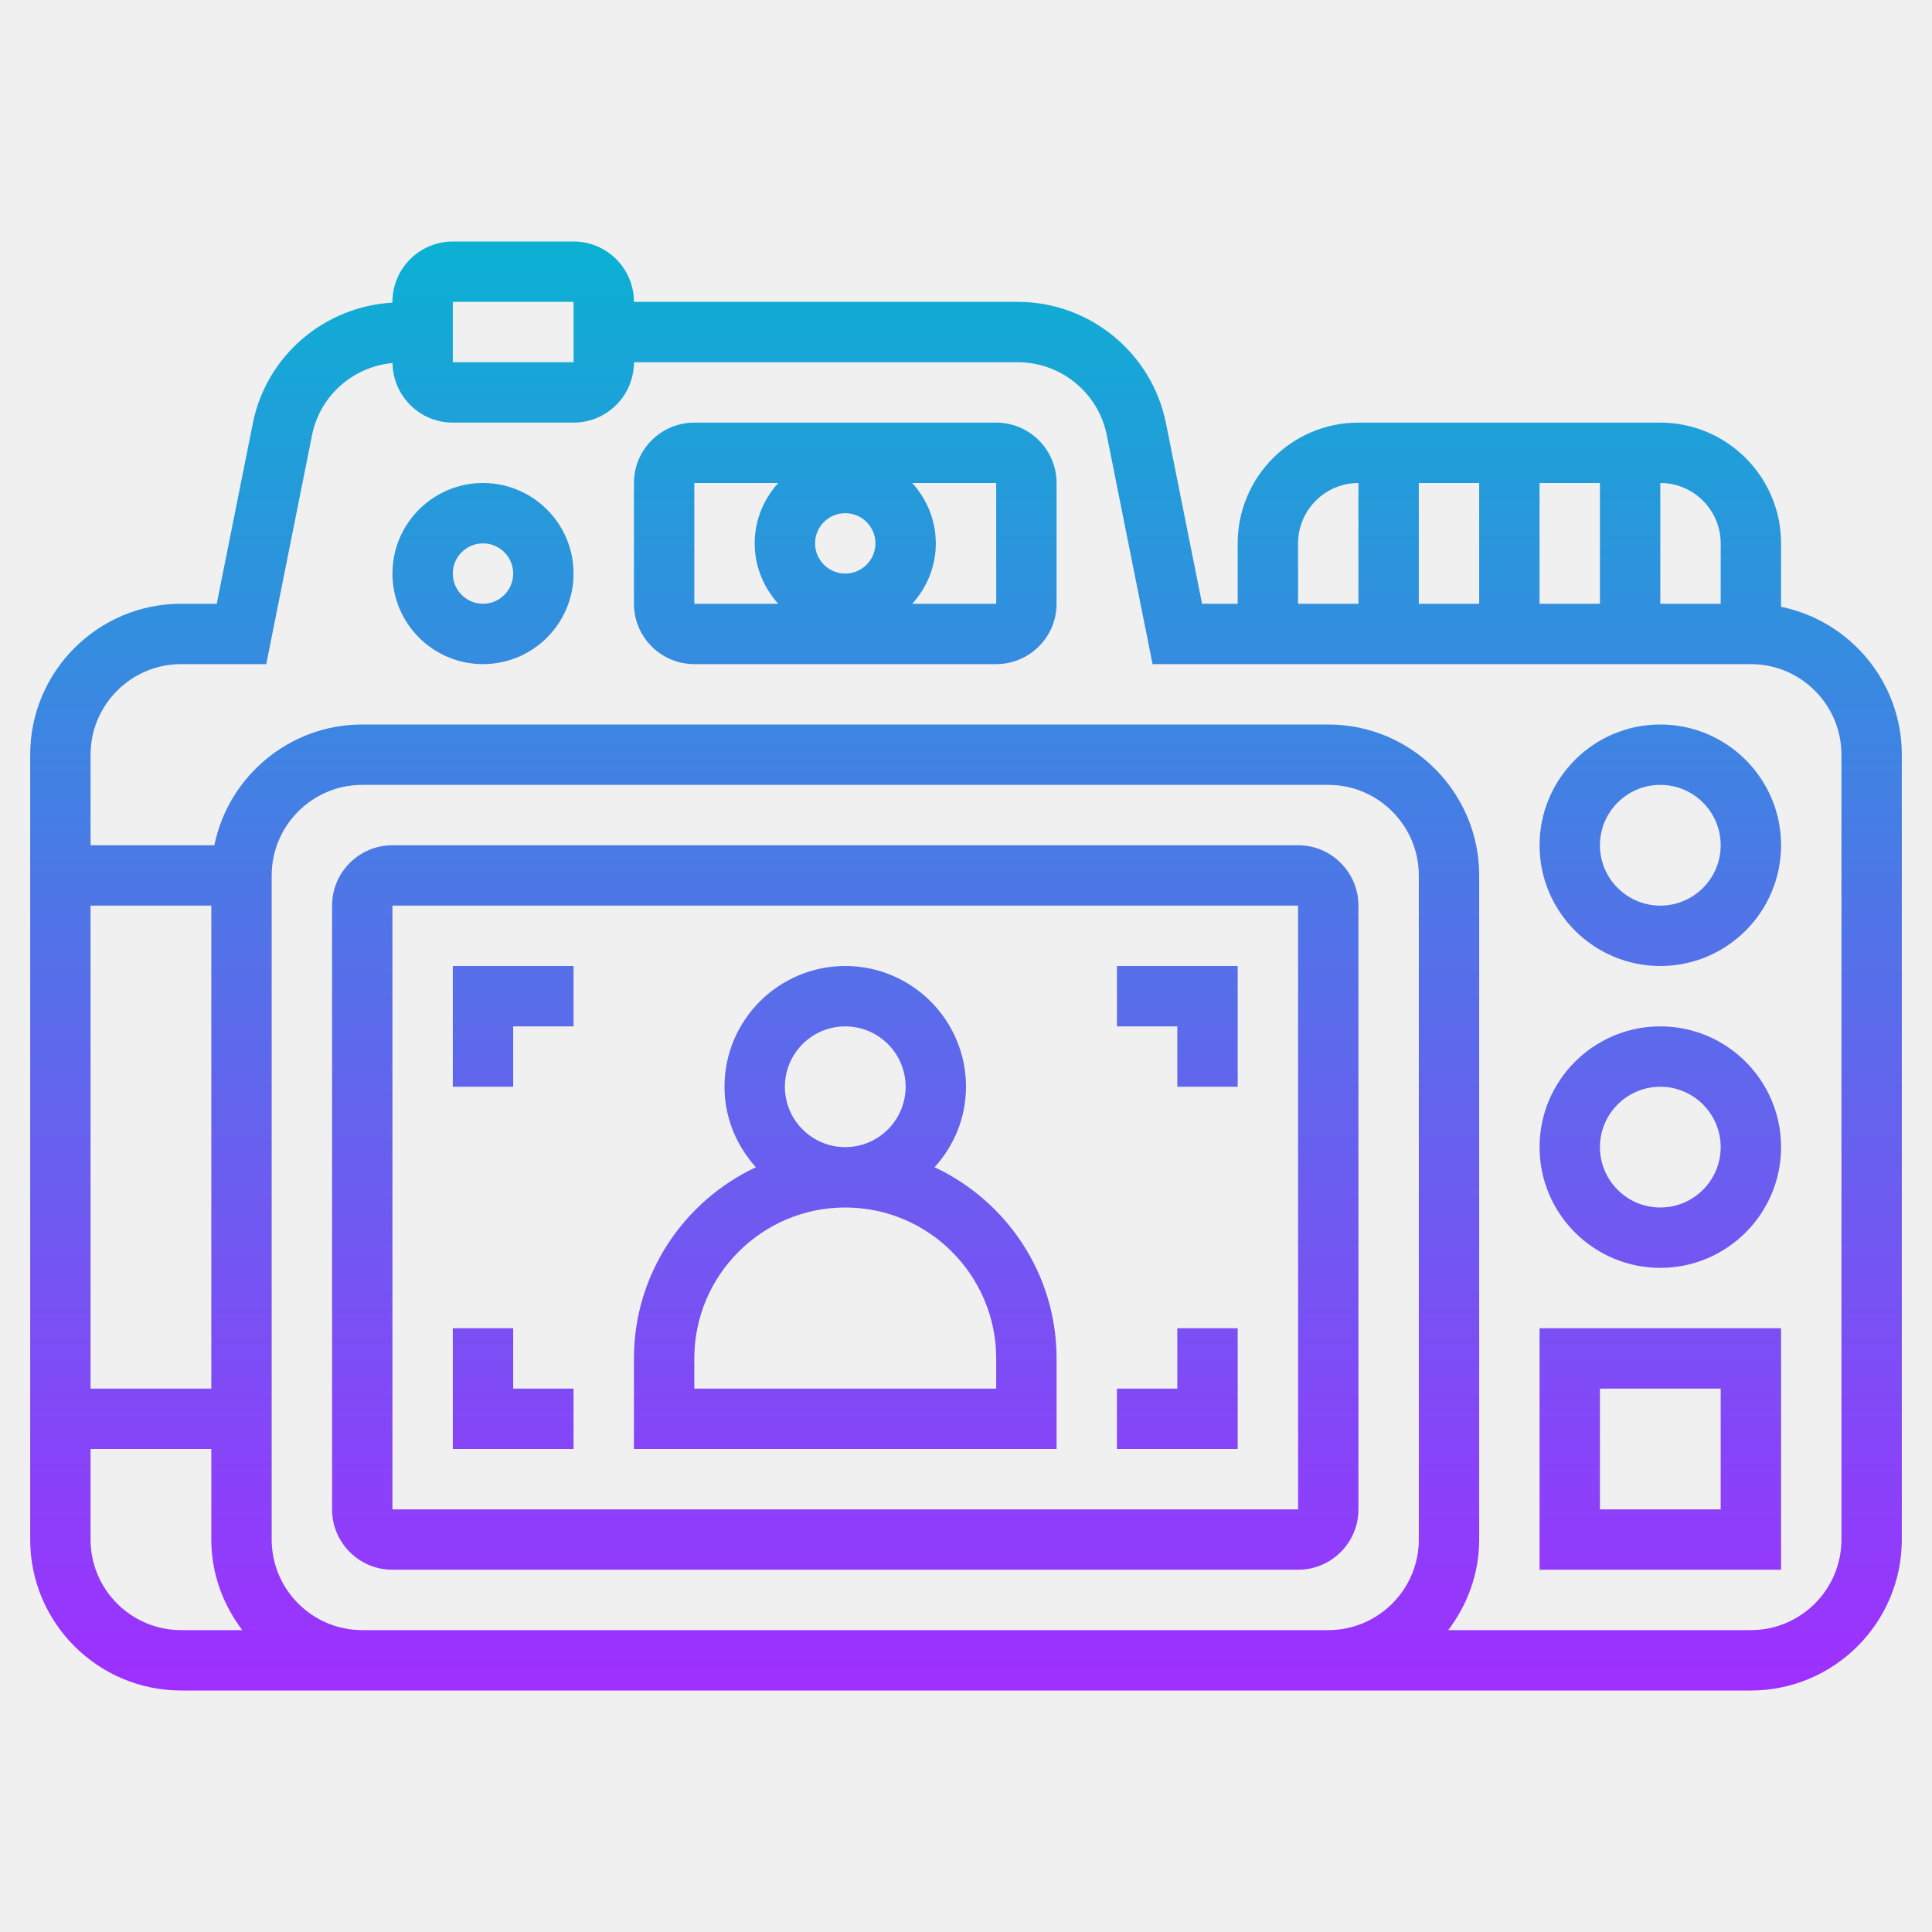
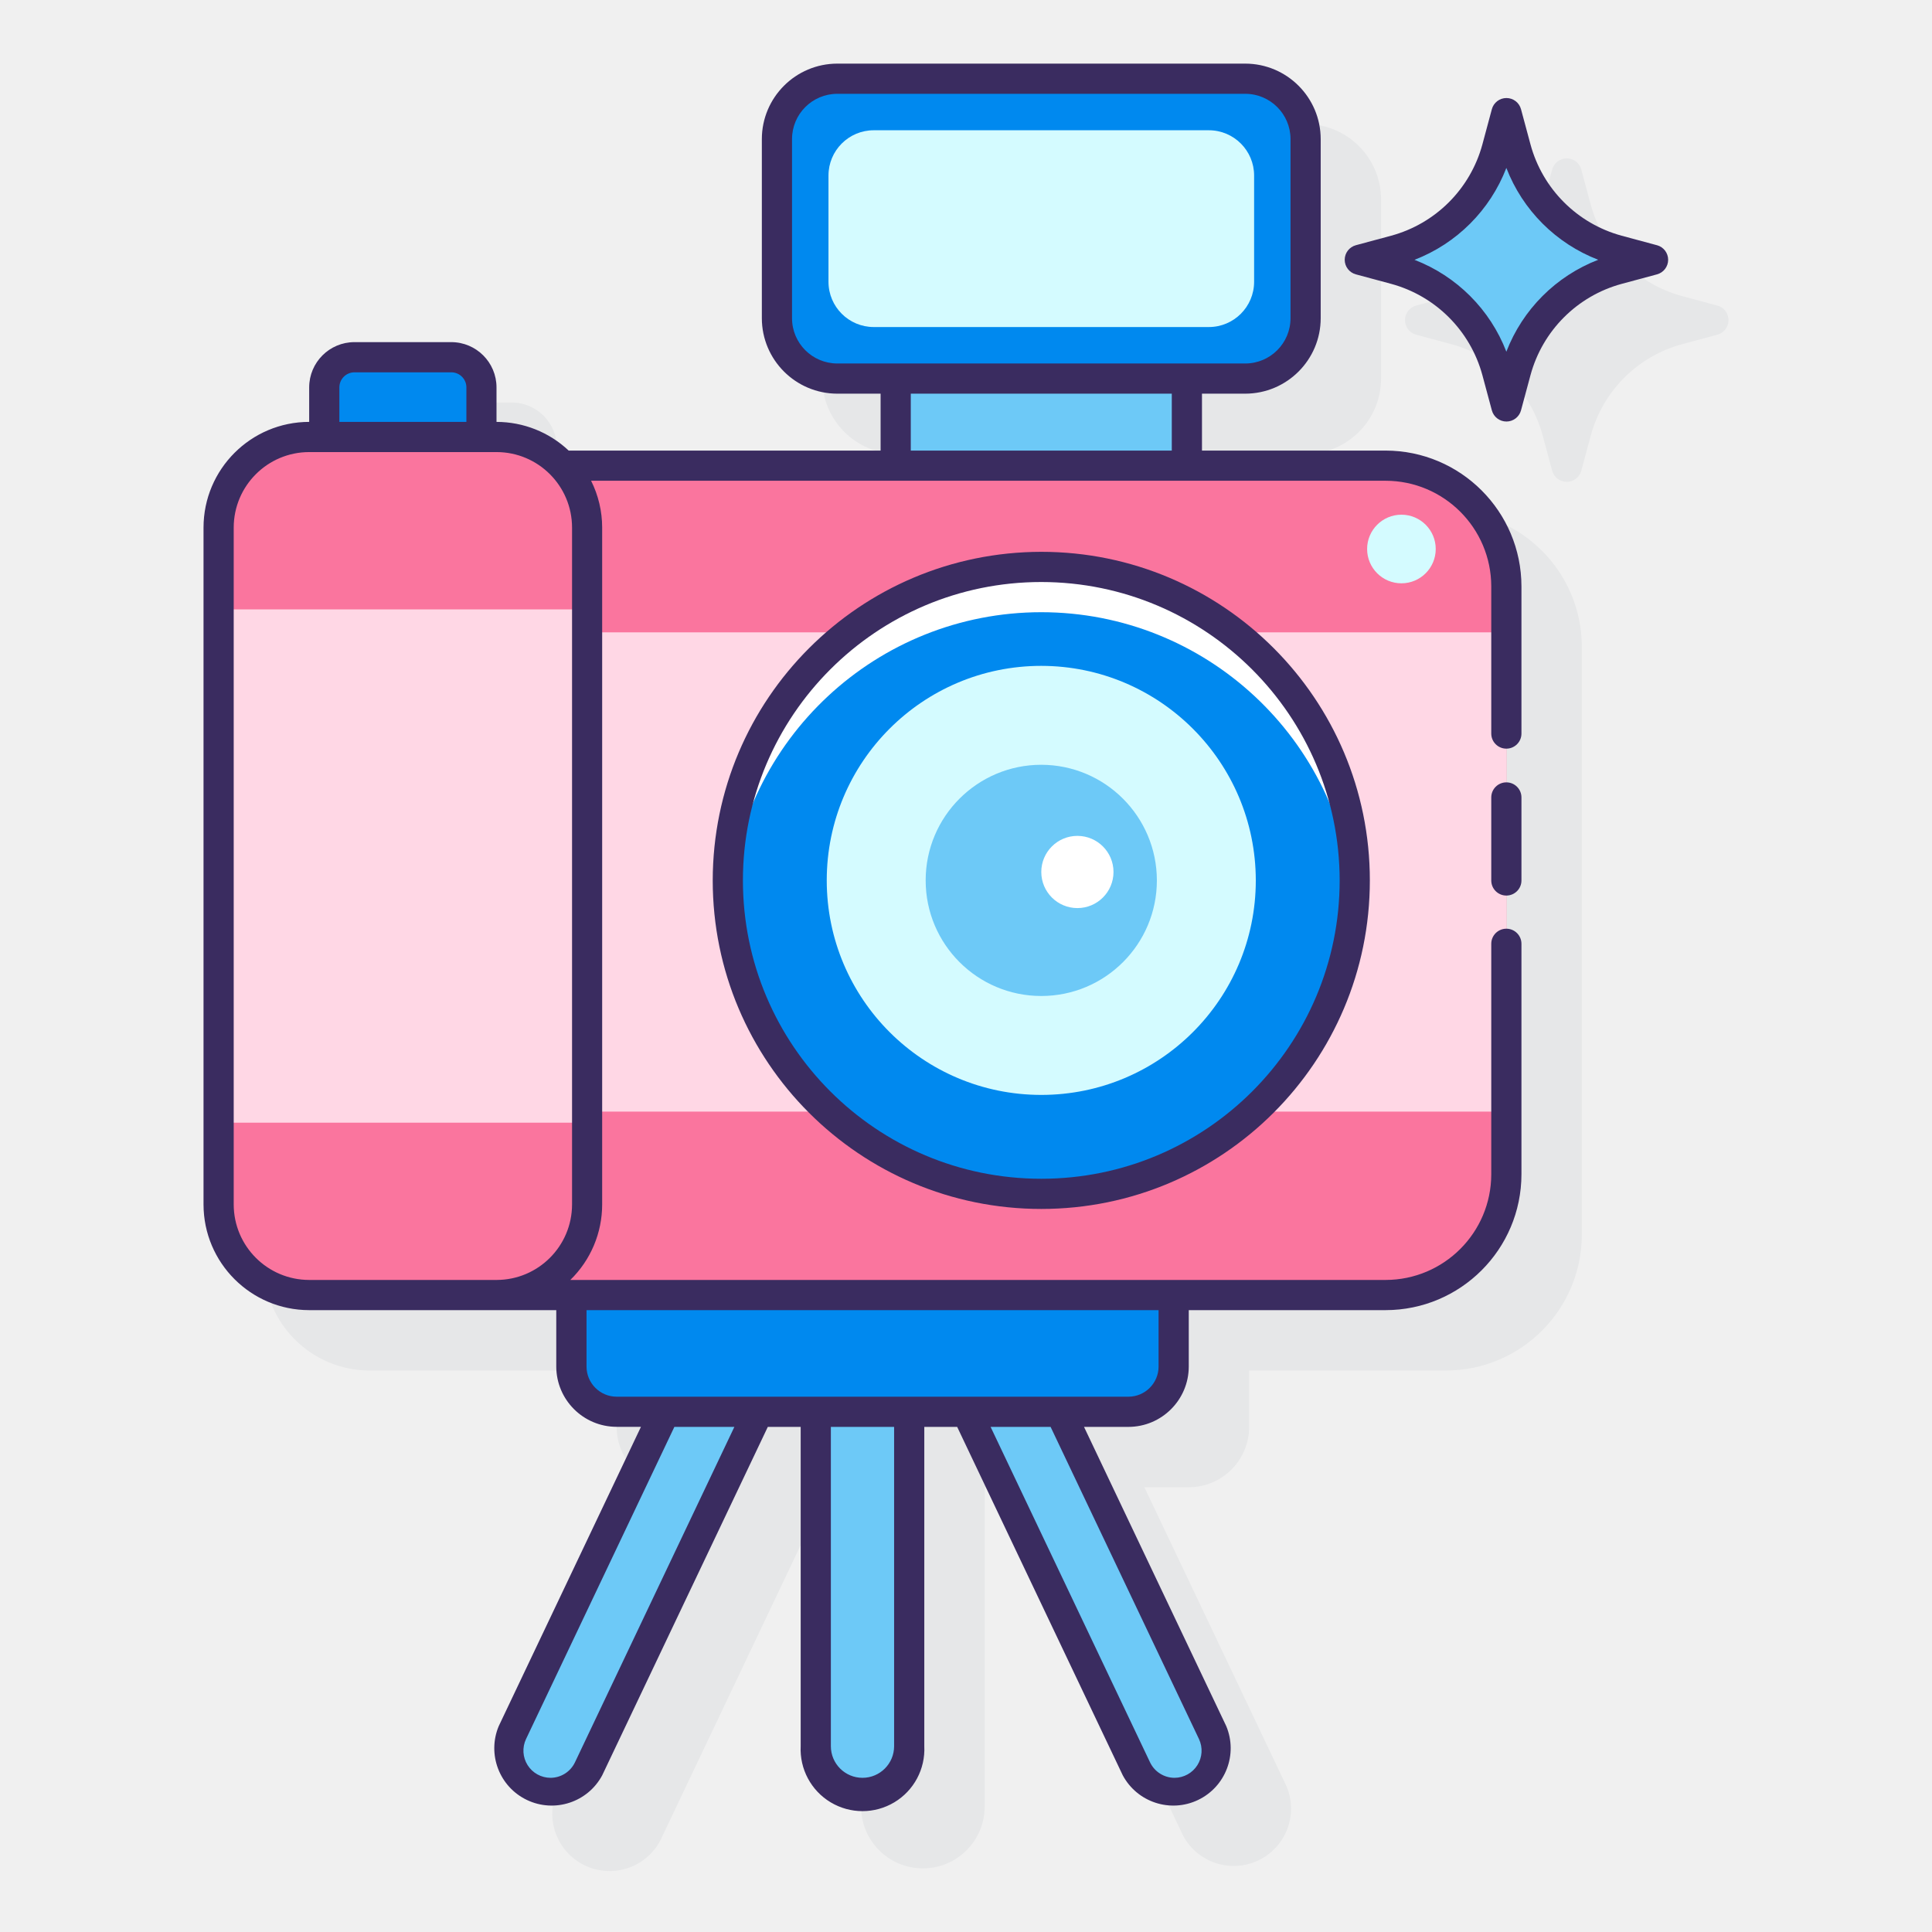
- <svg xmlns="http://www.w3.org/2000/svg" id="Layer_5" enable-background="new 0 0 64 64" height="512" viewBox="0 0 64 64" width="512">
-   <linearGradient id="SVGID_1_" gradientUnits="userSpaceOnUse" x1="32" x2="32" y1="56" y2="8">
-     <stop offset="0" stop-color="#9f2fff" />
-     <stop offset="1" stop-color="#0bb1d3" />
-   </linearGradient>
-   <path d="m30.96 38.666c.64-.709 1.04-1.638 1.04-2.666 0-2.206-1.794-4-4-4s-4 1.794-4 4c0 1.028.4 1.957 1.04 2.666-2.382 1.118-4.04 3.533-4.04 6.334v3h14v-3c0-2.801-1.658-5.216-4.04-6.334zm-4.96-2.666c0-1.103.897-2 2-2s2 .897 2 2-.897 2-2 2-2-.897-2-2zm7 10h-10v-1c0-2.757 2.243-5 5-5s5 2.243 5 5zm12 4v-20c0-1.103-.897-2-2-2h-30c-1.103 0-2 .897-2 2v20c0 1.103.897 2 2 2h30c1.103 0 2-.897 2-2zm-32 0v-20h30l.001 20zm2-18h4v2h-2v2h-2zm2 14h2v2h-4v-4h2zm20-14h4v4h-2v-2h-2zm2 12h2v4h-4v-2h2zm20-23.899v-2.101c0-2.206-1.794-4-4-4h-10c-2.206 0-4 1.794-4 4v2h-1.18l-1.196-5.981c-.466-2.329-2.528-4.019-4.903-4.019h-12.721c0-1.103-.897-2-2-2h-4c-1.103 0-2 .897-2 2v.025c-2.254.128-4.177 1.759-4.624 3.994l-1.196 5.981h-1.18c-2.757 0-5 2.243-5 5v26c0 2.757 2.243 5 5 5h6 32 14c2.757 0 5-2.243 5-5v-26c0-2.414-1.721-4.434-4-4.899zm-2-2.101v2h-2v-4c1.103 0 2 .897 2 2zm-10 2v-4h2v4zm4-4h2v4h-2zm-8 2c0-1.103.897-2 2-2v4h-2zm-28-8h4l.001 2h-4.001zm-8 36h-4v-16h4zm-4 5v-3h4v3c0 1.13.391 2.162 1.026 3h-2.026c-1.654 0-3-1.346-3-3zm9 3c-1.654 0-3-1.346-3-3v-22c0-1.654 1.346-3 3-3h32c1.654 0 3 1.346 3 3v22c0 1.654-1.346 3-3 3zm49-3c0 1.654-1.346 3-3 3h-10.026c.635-.838 1.026-1.87 1.026-3v-22c0-2.757-2.243-5-5-5h-32c-2.414 0-4.434 1.721-4.899 4h-4.101v-3c0-1.654 1.346-3 3-3h2.82l1.517-7.588c.261-1.305 1.36-2.265 2.666-2.387.013 1.091.903 1.975 1.997 1.975h4c1.103 0 2-.897 2-2h12.721c1.426 0 2.663 1.014 2.942 2.412l1.517 7.588h19.82c1.654 0 3 1.346 3 3zm-45-35c-1.654 0-3 1.346-3 3s1.346 3 3 3 3-1.346 3-3-1.346-3-3-3zm0 4c-.552 0-1-.449-1-1s.448-1 1-1 1 .449 1 1-.448 1-1 1zm17-6h-10c-1.103 0-2 .897-2 2v4c0 1.103.897 2 2 2h10c1.103 0 2-.897 2-2v-4c0-1.103-.897-2-2-2zm-5 5c-.552 0-1-.449-1-1s.448-1 1-1 1 .449 1 1-.448 1-1 1zm-5-3h2.78c-.48.532-.78 1.229-.78 2s.301 1.468.78 2h-2.78zm7.22 4c.48-.532.78-1.229.78-2s-.301-1.468-.78-2h2.78l.001 4zm24.78 4c-2.206 0-4 1.794-4 4s1.794 4 4 4 4-1.794 4-4-1.794-4-4-4zm0 6c-1.103 0-2-.897-2-2s.897-2 2-2 2 .897 2 2-.897 2-2 2zm0 4c-2.206 0-4 1.794-4 4s1.794 4 4 4 4-1.794 4-4-1.794-4-4-4zm0 6c-1.103 0-2-.897-2-2s.897-2 2-2 2 .897 2 2-.897 2-2 2zm-4 12h8v-8h-8zm2-6h4v4h-4z" fill="url(#SVGID_1_)" />
+ <svg xmlns="http://www.w3.org/2000/svg" height="512" viewBox="0 0 128 128" width="512">
+   <path d="m95.8 33.852h-12.166v-3.77h2.866a5.006 5.006 0 0 0 5-5v-11.867a5.007 5.007 0 0 0 -5-5h-27.026a5.006 5.006 0 0 0 -5 5v11.867a5.006 5.006 0 0 0 5 5h2.868v3.77h-20.666a6.967 6.967 0 0 0 -4.781-1.9v-2.285a3 3 0 0 0 -3-3h-6.411a3 3 0 0 0 -3 3v2.284a7.008 7.008 0 0 0 -7 7v44.849a7.008 7.008 0 0 0 7 7h16.37v3.731a4 4 0 0 0 4 4h1.611l-9.422 19.829a3.8 3.8 0 1 0 6.855 3.259l10.971-23.084h2.178v21.155a4.095 4.095 0 1 0 8.19 0v-21.155h2.178l10.971 23.084a3.8 3.8 0 0 0 6.856-3.259l-9.423-19.825h2.94a4.005 4.005 0 0 0 4-4v-3.735h13.041a9.011 9.011 0 0 0 9-9v-38.948a9.011 9.011 0 0 0 -9-9z" fill="#e6e7e8" />
+   <path d="m113.775 20.245-2.336-.629a8.59 8.59 0 0 1 -6.044-6.044l-.629-2.337a1 1 0 0 0 -1.932 0l-.629 2.336a8.587 8.587 0 0 1 -6.044 6.044l-2.336.629a1 1 0 0 0 0 1.932l2.337.629a8.59 8.59 0 0 1 6.044 6.044l.629 2.336a1 1 0 0 0 1.931 0l.63-2.337a8.593 8.593 0 0 1 6.045-6.044l2.336-.629a1 1 0 0 0 0-1.932z" fill="#e6e7e8" />
+   <path d="m91.8 30.852h-54.531a5.973 5.973 0 0 1 1.626 4.1v44.848a6 6 0 0 1 -6 6h58.905a8 8 0 0 0 8-8v-38.948a8 8 0 0 0 -8-8z" fill="#fa759e" />
+   <path d="m38.895 41.895h60.905v31.752h-60.905z" fill="#ffd7e5" />
+   <circle cx="68.988" cy="58.328" fill="#0089ef" r="20.768" transform="matrix(.973 -.23 .23 .973 -11.556 17.411)" />
+   <path d="m68.988 40.56a20.753 20.753 0 0 1 20.692 19.268c.036-.5.076-.994.076-1.5a20.768 20.768 0 0 0 -41.536 0c0 .506.04 1 .076 1.5a20.754 20.754 0 0 1 20.692-19.268z" fill="#fff" />
+   <path d="m68.988 44.115a14.213 14.213 0 1 0 14.212 14.213 14.229 14.229 0 0 0 -14.212-14.213z" fill="#d4fbff" />
+   <path d="m68.988 50.669a7.659 7.659 0 1 0 7.658 7.659 7.668 7.668 0 0 0 -7.658-7.659z" fill="#6dc9f7" />
+   <path d="m71.38 55.379a2.392 2.392 0 1 0 2.392 2.392 2.392 2.392 0 0 0 -2.392-2.392z" fill="#fff" />
+   <path d="m59.342 25.082h19.292v5.77h-19.292z" fill="#6dc9f7" />
+   <rect fill="#0089ef" height="19.867" rx="4" width="35.029" x="51.474" y="5.215" />
+   <rect fill="#d4fbff" height="13.037" rx="3" width="28.199" x="54.889" y="8.63" />
+   <rect fill="#fa759e" height="56.853" rx="6" width="24.411" x="14.484" y="28.951" />
+   <path d="m29.9 23.667h-6.416a2 2 0 0 0 -2 2v3.284h10.416v-3.284a2 2 0 0 0 -2-2z" fill="#0089ef" />
+   <path d="m14.484 40.374h24.411v34.006h-24.411z" fill="#ffd7e5" />
+   <path d="m92.848 34.1a2.273 2.273 0 1 0 2.273 2.273 2.273 2.273 0 0 0 -2.273-2.273z" fill="#d4fbff" />
+   <g fill="#6dc9f7">
+     <path d="m107.179 16.582 2.336.629-2.336.629a9.568 9.568 0 0 0 -6.75 6.751l-.629 2.336-.629-2.336a9.566 9.566 0 0 0 -6.75-6.751l-2.336-.629 2.336-.629a9.565 9.565 0 0 0 6.75-6.75l.629-2.332.629 2.336a9.567 9.567 0 0 0 6.75 6.746z" />
+     <path d="m54.047 93.535v22.155a3.1 3.1 0 1 0 6.19 0v-22.155z" />
+     <path d="m44.047 93.535-10.1 21.255a2.795 2.795 0 1 0 5.049 2.4l11.241-23.655z" />
+     <path d="m80.338 114.79-10.1-21.255h-6.19l11.242 23.654a2.795 2.795 0 1 0 5.049-2.4z" />
+   </g>
+   <path d="m37.854 85.8v4.731a3 3 0 0 0 3 3h33.905a3 3 0 0 0 3-3v-4.731z" fill="#0089ef" />
+   <path d="m47.22 58.328a21.768 21.768 0 1 0 21.768-21.768 21.793 21.793 0 0 0 -21.768 21.768zm41.536 0a19.768 19.768 0 1 1 -19.768-19.768 19.79 19.79 0 0 1 19.768 19.768z" fill="#3a2c60" />
+   <path d="m91.8 29.852h-12.166v-3.77h2.866a5.006 5.006 0 0 0 5-5v-11.867a5.006 5.006 0 0 0 -5-5h-27.026a5.006 5.006 0 0 0 -5 5v11.867a5.006 5.006 0 0 0 5 5h2.868v3.77h-20.666a6.969 6.969 0 0 0 -4.781-1.9v-2.285a3 3 0 0 0 -3-3h-6.411a3 3 0 0 0 -3 3v2.284a7.008 7.008 0 0 0 -7 7v44.849a7.008 7.008 0 0 0 7 7h16.37v3.731a4.005 4.005 0 0 0 4 4h1.611l-9.423 19.829a3.8 3.8 0 0 0 6.856 3.259l10.971-23.084h2.178v21.155a4.1 4.1 0 1 0 8.19 0v-21.155h2.178l10.971 23.084a3.8 3.8 0 0 0 6.856-3.259l-9.423-19.825h2.94a4.005 4.005 0 0 0 4-4v-3.735h13.041a9.01 9.01 0 0 0 9-9v-15.271a1 1 0 0 0 -2 0v15.271a7.008 7.008 0 0 1 -7 7h-54.015a6.977 6.977 0 0 0 2.11-5v-44.849a6.941 6.941 0 0 0 -.733-3.1h52.638a7.008 7.008 0 0 1 7 7v9.749a1 1 0 1 0 2 0v-9.748a9.01 9.01 0 0 0 -9-9zm-53.708 86.908a1.8 1.8 0 0 1 -1.621 1.025 1.8 1.8 0 0 1 -1.622-2.566l9.83-20.684h3.975zm21.145-1.07a2.095 2.095 0 1 1 -4.19 0v-21.155h4.19zm20.2-.471a1.8 1.8 0 0 1 -1.621 2.566 1.8 1.8 0 0 1 -1.622-1.025l-10.564-22.225h3.975zm-2.678-24.684a2 2 0 0 1 -2 2h-33.9a2 2 0 0 1 -2-2v-3.735h37.9zm-24.285-69.453v-11.867a3 3 0 0 1 3-3h27.026a3 3 0 0 1 3 3v11.867a3 3 0 0 1 -3 3h-27.026a3 3 0 0 1 -3-3zm-29.99 4.585a1 1 0 0 1 1-1h6.416a1 1 0 0 1 1 1v2.284h-8.416zm15.416 54.133a5.006 5.006 0 0 1 -5 5h-12.416a5.006 5.006 0 0 1 -5-5v-44.849a5.006 5.006 0 0 1 5-5h12.416a5.006 5.006 0 0 1 5 5zm22.442-49.948v-3.77h17.292v3.77z" fill="#3a2c60" />
+   <path d="m99.8 51.833a1 1 0 0 0 -1 1v5.5a1 1 0 0 0 2 0v-5.5a1 1 0 0 0 -1-1z" fill="#3a2c60" />
+   <path d="m109.775 16.246-2.335-.629a8.593 8.593 0 0 1 -6.04-6.045l-.629-2.336a1 1 0 0 0 -1.932 0l-.628 2.336a8.6 8.6 0 0 1 -6.045 6.045l-2.336.629a1 1 0 0 0 0 1.931l2.336.629a8.6 8.6 0 0 1 6.045 6.045l.628 2.335a1 1 0 0 0 1.932 0l.629-2.335a8.591 8.591 0 0 1 6.044-6.045l2.336-.629a1 1 0 0 0 0-1.931zm-9.975 7.054a10.613 10.613 0 0 0 -6.086-6.086 10.613 10.613 0 0 0 6.086-6.089 10.613 10.613 0 0 0 6.086 6.086 10.613 10.613 0 0 0 -6.086 6.089z" fill="#3a2c60" />
</svg>
